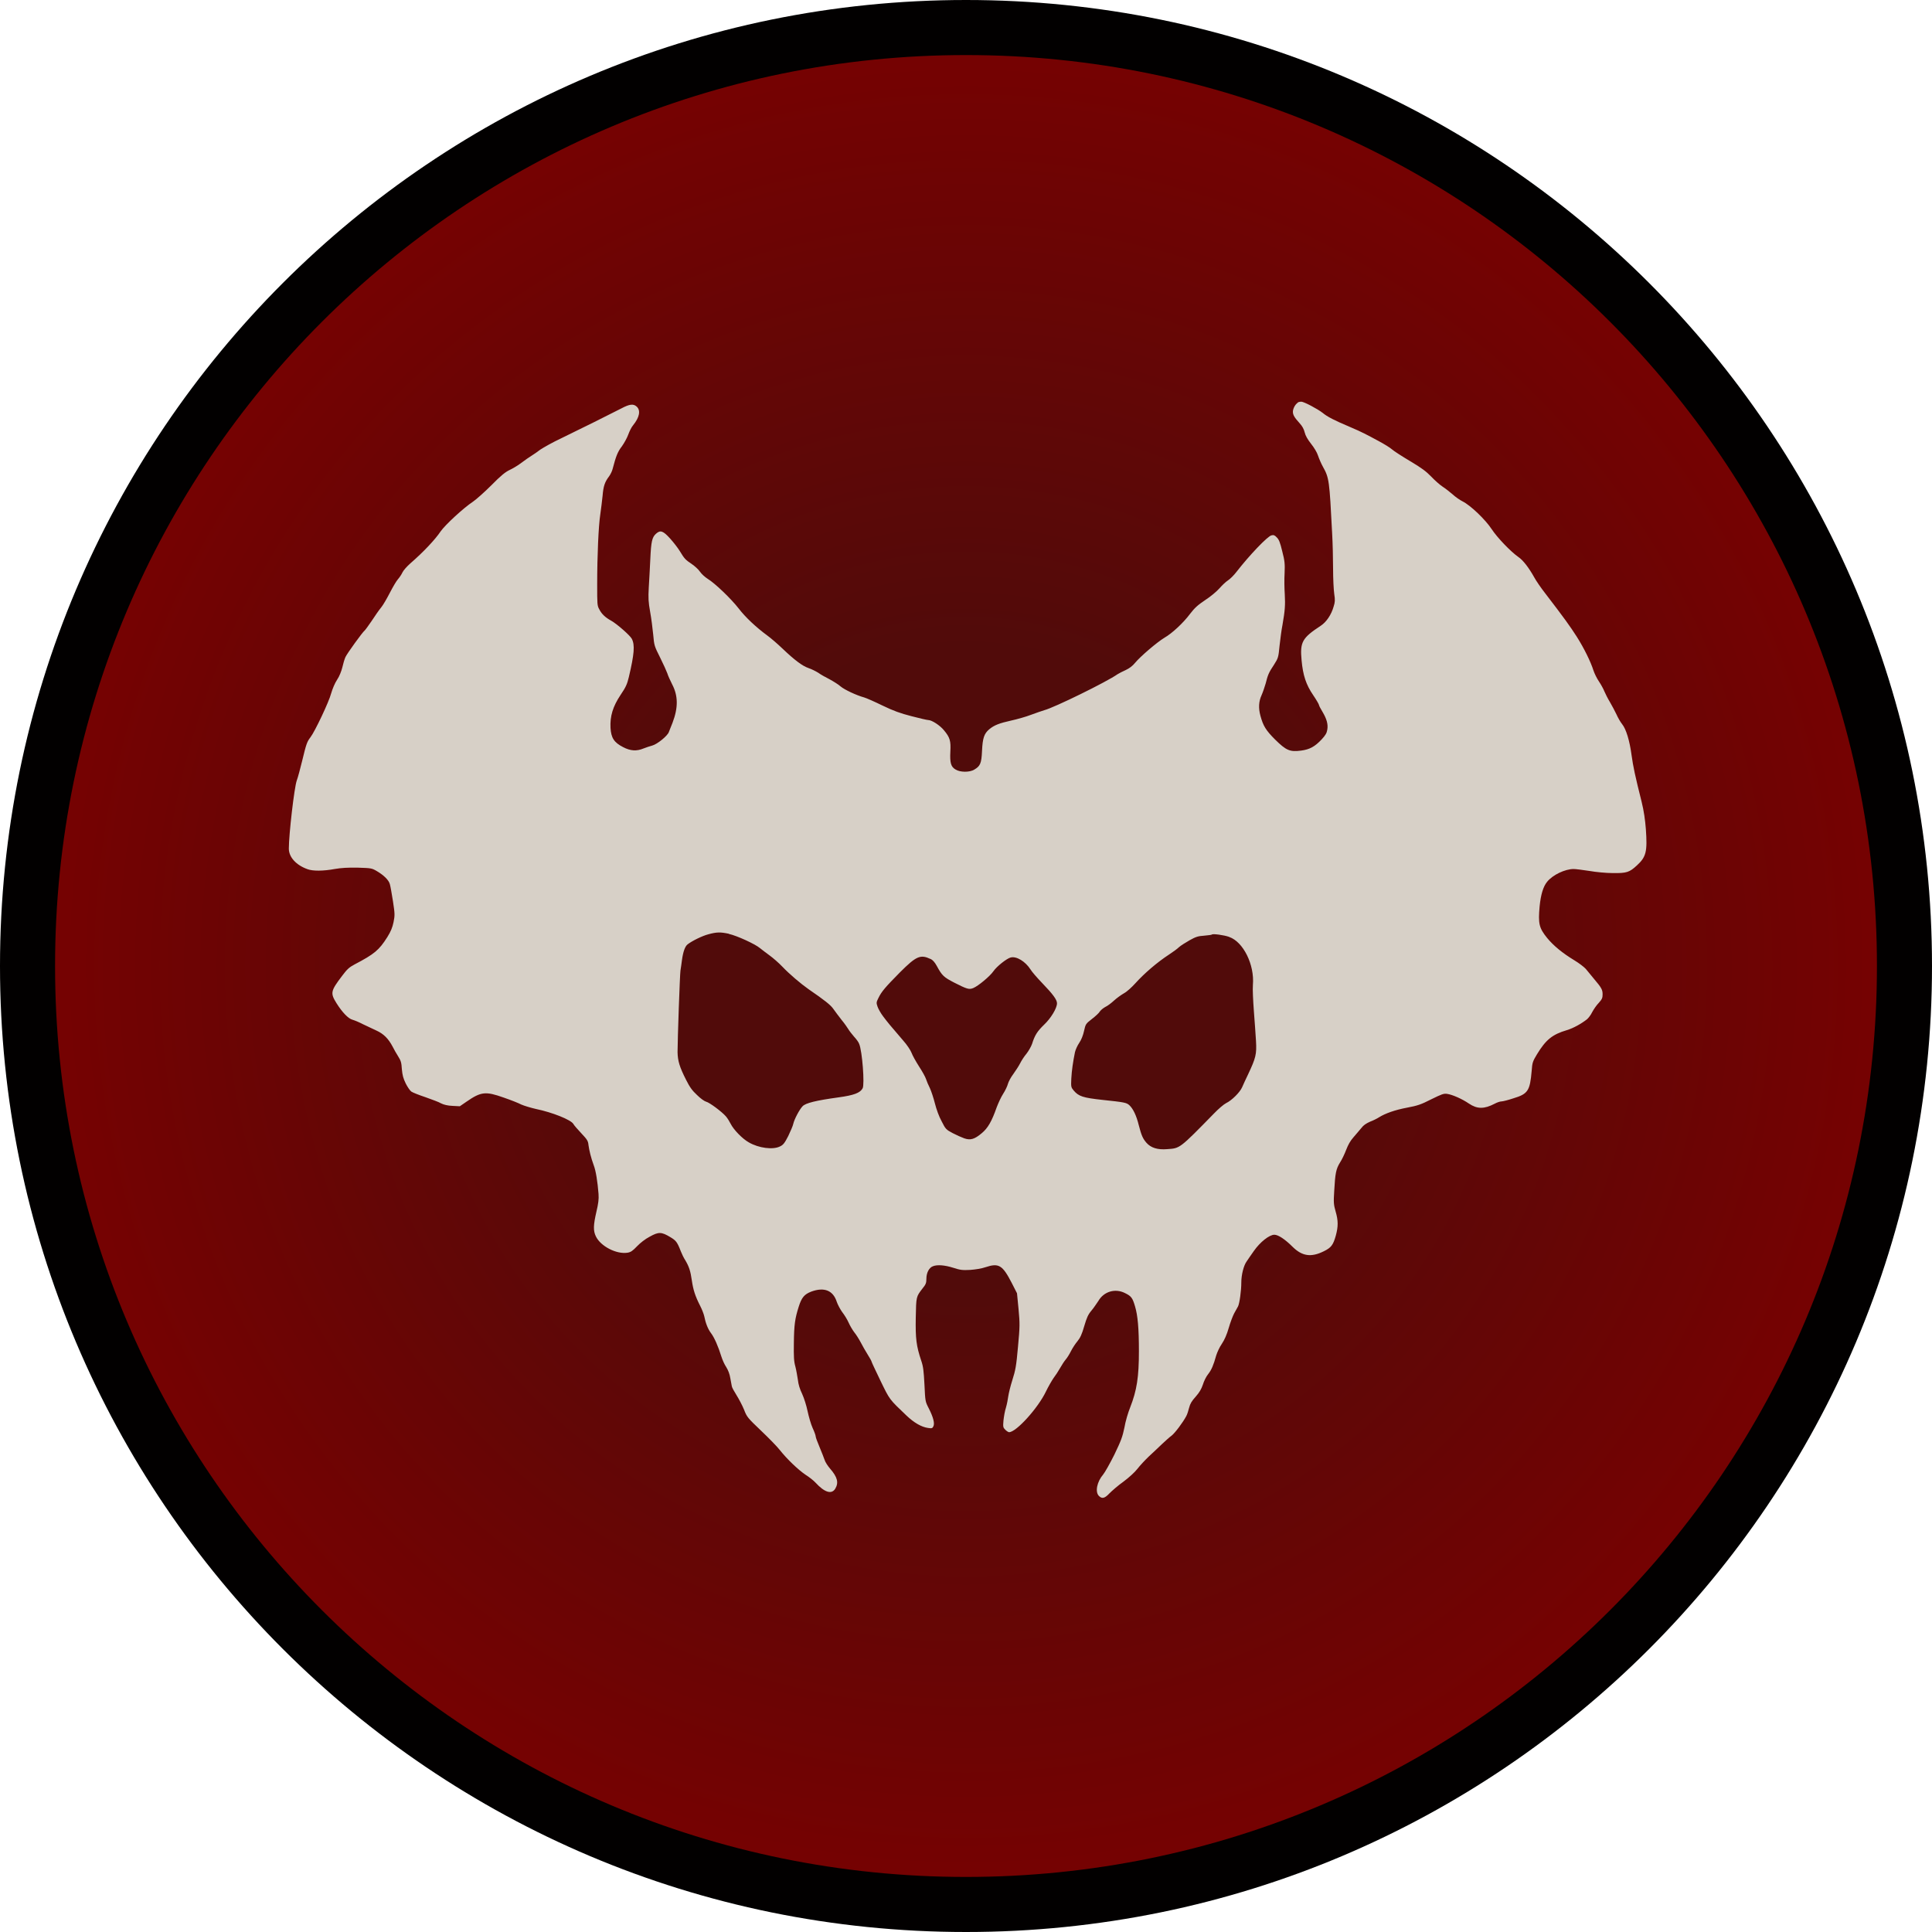
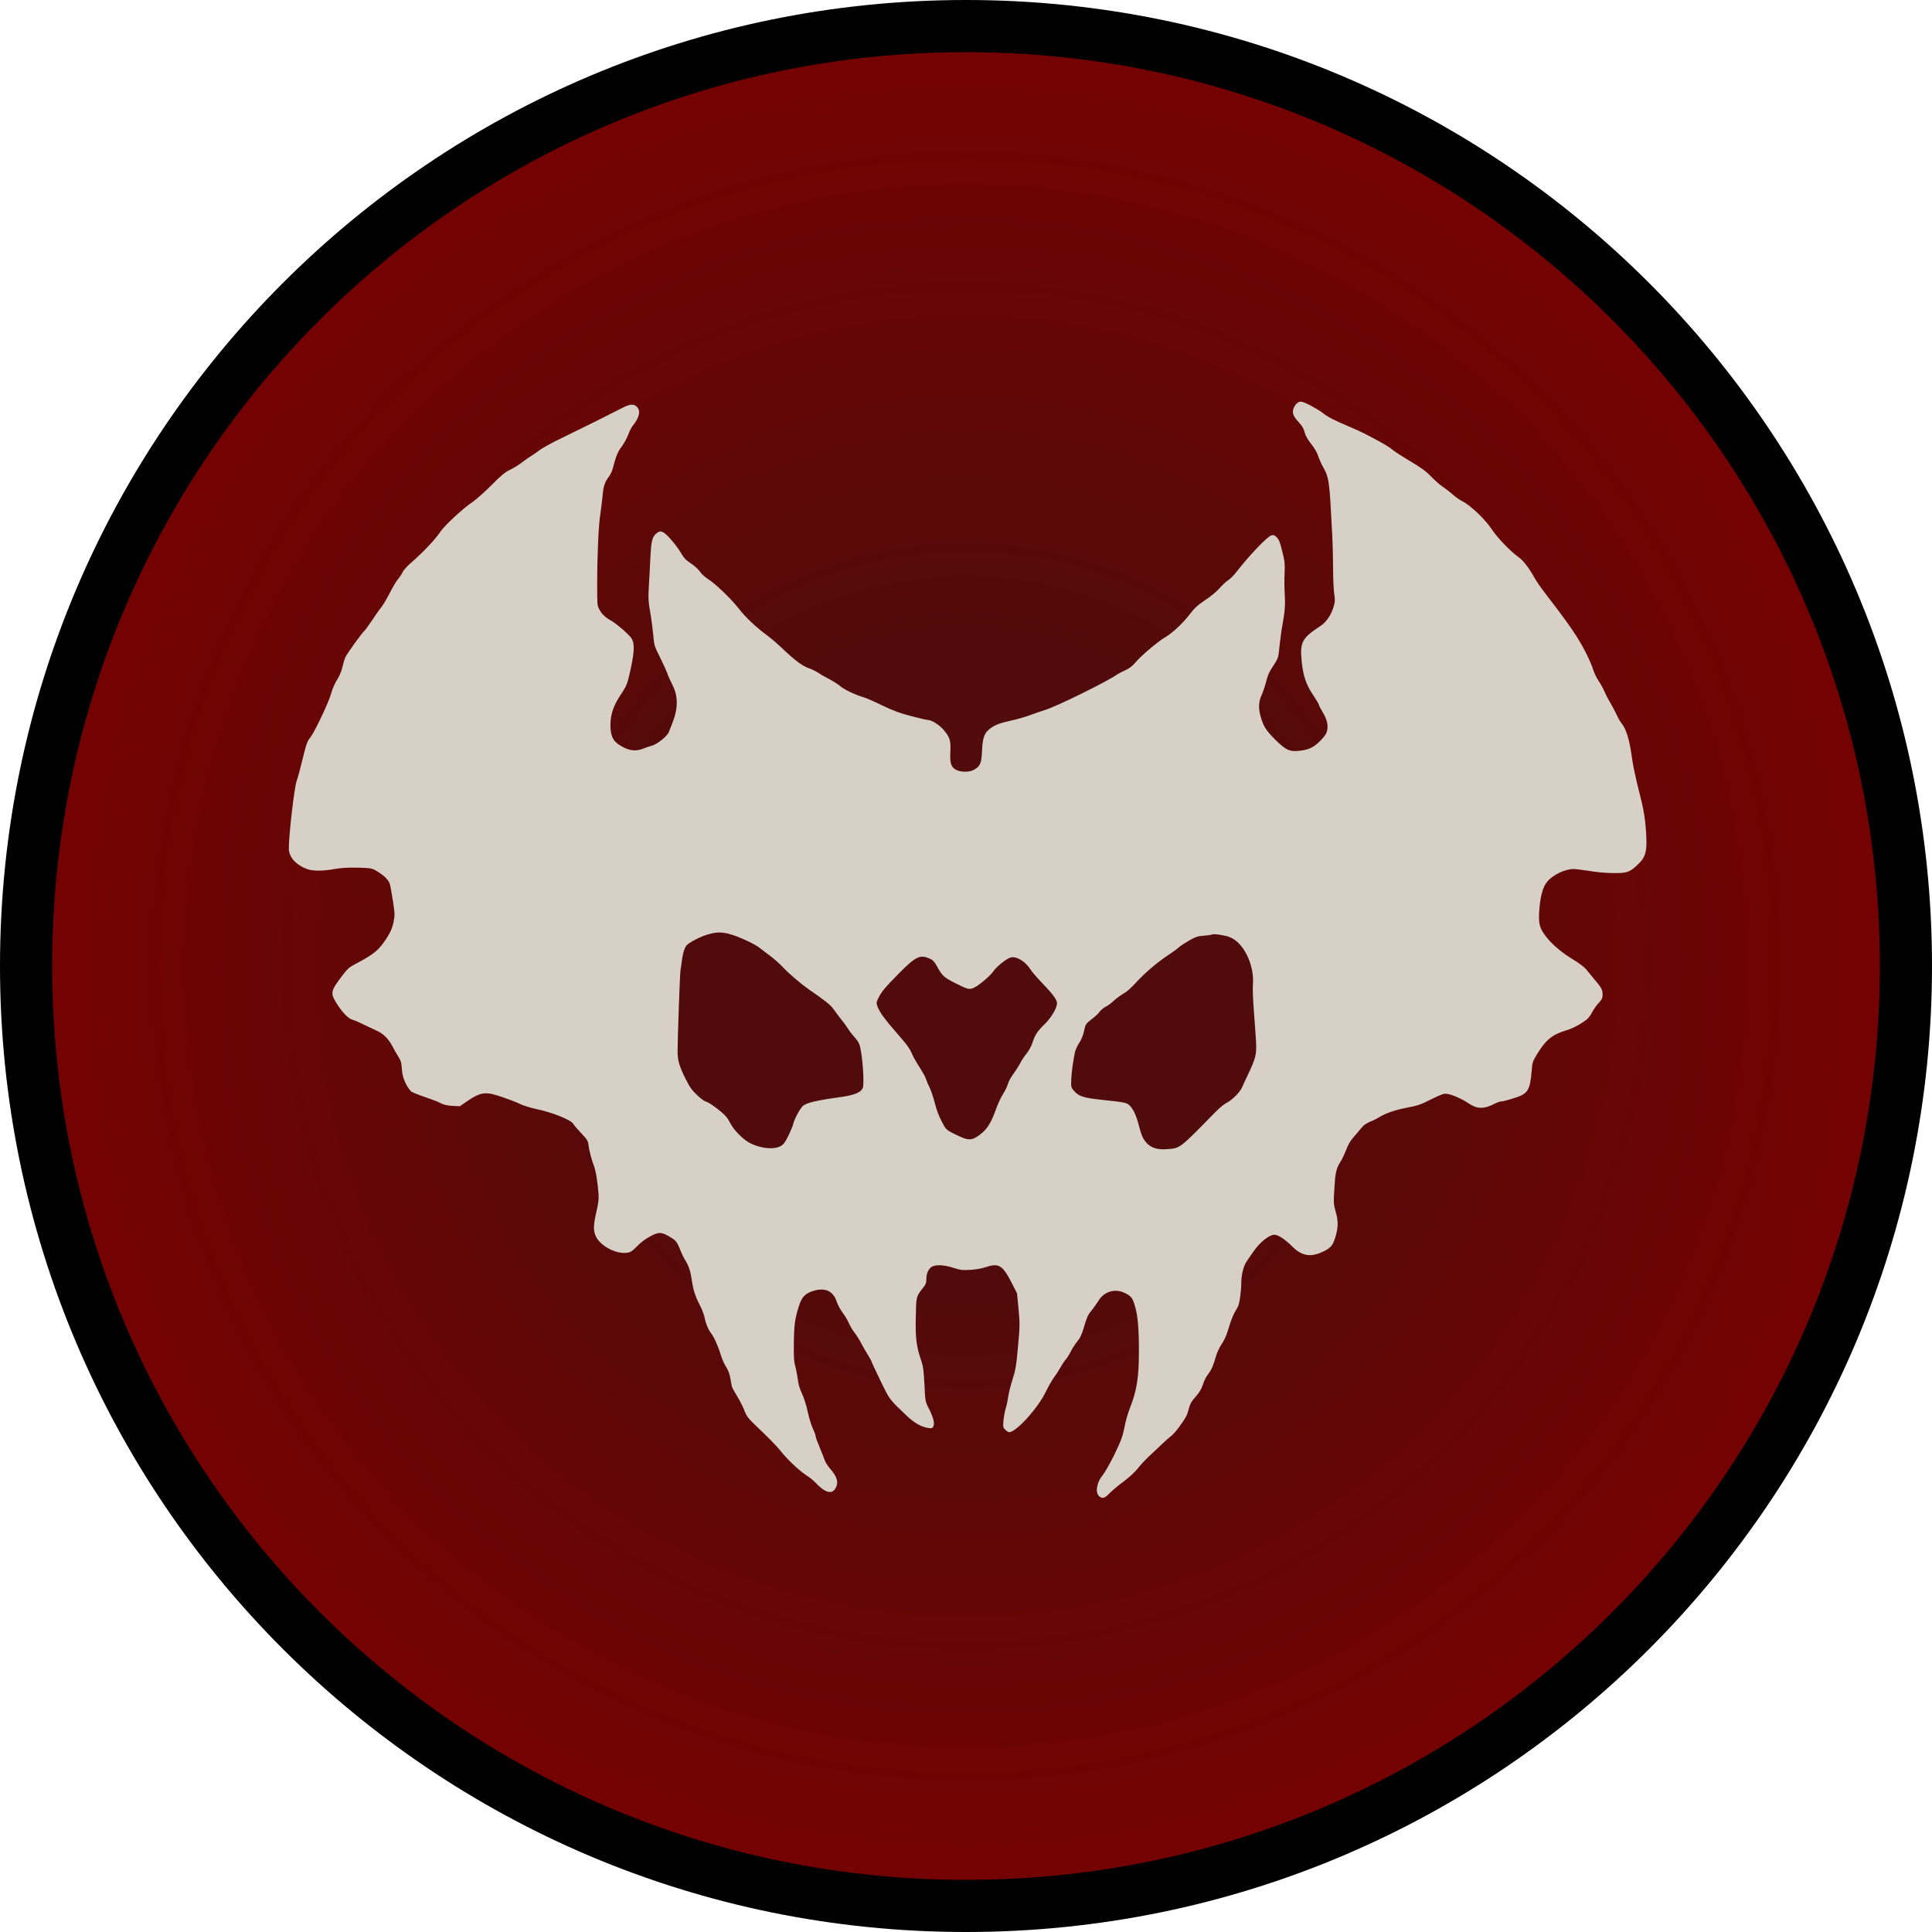
<svg xmlns="http://www.w3.org/2000/svg" viewBox="0 0 100 100">
  <defs>
    <radialGradient id="the-crimson-court-disc">
      <stop offset="0.35" stop-color="#510b0a" />
      <stop offset="1" stop-color="#750202" />
    </radialGradient>
  </defs>
-   <circle cx="50" cy="50" r="50" fill="#020000" />
-   <circle cx="50" cy="50" r="47.15" fill="url(#the-crimson-court-disc)" />
+   <circle cx="50" cy="50" r="50" fill="#010000" />
+   <circle cx="50" cy="50" r="47.3" fill="url(#the-crimson-court-disc)" />
  <path fill="#d7d0c7" d="M67.14 20.87c-0.11 0.08 -0.22 0.29 -0.22 0.44 0 0.17 0.08 0.3 0.36 0.61 0.12 0.13 0.21 0.29 0.25 0.46 0.04 0.17 0.15 0.36 0.33 0.59 0.16 0.2 0.31 0.45 0.36 0.61 0.05 0.15 0.16 0.41 0.25 0.57 0.33 0.59 0.34 0.72 0.48 3.43 0.03 0.52 0.05 1.36 0.05 1.86 0 0.51 0.03 1.1 0.06 1.3 0.05 0.32 0.04 0.43 -0.03 0.65 -0.12 0.43 -0.38 0.81 -0.67 1 -0.96 0.63 -1.08 0.84 -0.99 1.79 0.07 0.77 0.23 1.26 0.6 1.8 0.17 0.25 0.3 0.48 0.3 0.51 0 0.03 0.08 0.19 0.18 0.35 0.22 0.37 0.3 0.65 0.25 0.93 -0.03 0.18 -0.09 0.28 -0.29 0.5 -0.36 0.38 -0.62 0.52 -1.06 0.58 -0.59 0.08 -0.78 -0.01 -1.35 -0.57 -0.48 -0.48 -0.62 -0.71 -0.76 -1.23 -0.11 -0.4 -0.09 -0.75 0.06 -1.07 0.07 -0.16 0.16 -0.43 0.21 -0.6 0.11 -0.44 0.16 -0.57 0.43 -0.97 0.22 -0.35 0.23 -0.37 0.29 -0.99 0.04 -0.35 0.1 -0.83 0.15 -1.07 0.13 -0.75 0.15 -1.03 0.12 -1.58 -0.02 -0.29 -0.03 -0.79 -0.01 -1.09 0.02 -0.49 0.01 -0.64 -0.12 -1.14 -0.11 -0.46 -0.17 -0.61 -0.28 -0.72 -0.11 -0.12 -0.17 -0.14 -0.28 -0.11 -0.2 0.04 -1.16 1.05 -1.81 1.89 -0.13 0.17 -0.33 0.37 -0.44 0.44 -0.11 0.07 -0.3 0.25 -0.44 0.41 -0.14 0.16 -0.46 0.43 -0.74 0.61 -0.39 0.26 -0.55 0.41 -0.78 0.71 -0.35 0.47 -0.93 1.01 -1.33 1.24 -0.37 0.22 -1.25 0.97 -1.52 1.3 -0.13 0.16 -0.29 0.28 -0.48 0.37 -0.16 0.07 -0.35 0.17 -0.43 0.22 -0.55 0.39 -3.28 1.73 -3.79 1.86 -0.12 0.04 -0.43 0.14 -0.69 0.24 -0.26 0.1 -0.72 0.23 -1.04 0.3 -0.58 0.13 -0.86 0.23 -1.12 0.45 -0.26 0.22 -0.34 0.45 -0.37 1.11 -0.03 0.66 -0.09 0.79 -0.41 0.98 -0.24 0.14 -0.72 0.14 -0.96 -0.01 -0.24 -0.14 -0.3 -0.34 -0.27 -0.93 0.03 -0.55 -0.02 -0.73 -0.33 -1.1 -0.2 -0.25 -0.63 -0.53 -0.81 -0.53 -0.06 0 -0.45 -0.09 -0.87 -0.2 -0.58 -0.15 -0.92 -0.27 -1.5 -0.55 -0.41 -0.2 -0.84 -0.39 -0.95 -0.42 -0.4 -0.11 -1.02 -0.4 -1.22 -0.57 -0.11 -0.1 -0.37 -0.26 -0.57 -0.37 -0.2 -0.1 -0.47 -0.25 -0.59 -0.34 -0.13 -0.08 -0.35 -0.19 -0.5 -0.24 -0.32 -0.11 -0.72 -0.41 -1.35 -1.01 -0.25 -0.24 -0.61 -0.55 -0.79 -0.68 -0.56 -0.41 -1.13 -0.94 -1.48 -1.4 -0.39 -0.5 -1.21 -1.29 -1.6 -1.53 -0.14 -0.09 -0.32 -0.25 -0.4 -0.37 -0.08 -0.12 -0.27 -0.29 -0.43 -0.4 -0.33 -0.22 -0.38 -0.28 -0.61 -0.66 -0.09 -0.15 -0.32 -0.45 -0.5 -0.65 -0.37 -0.41 -0.51 -0.46 -0.74 -0.25 -0.2 0.18 -0.25 0.41 -0.29 1.31 -0.02 0.46 -0.06 1.13 -0.08 1.48 -0.03 0.53 -0.02 0.74 0.07 1.24 0.06 0.33 0.13 0.87 0.16 1.19 0.05 0.57 0.06 0.59 0.36 1.19 0.17 0.34 0.33 0.7 0.37 0.81 0.03 0.11 0.15 0.37 0.25 0.57 0.31 0.59 0.32 1.2 0.02 1.99 -0.08 0.19 -0.16 0.41 -0.19 0.48 -0.07 0.2 -0.6 0.63 -0.86 0.7 -0.12 0.03 -0.32 0.1 -0.45 0.15 -0.36 0.15 -0.68 0.13 -1.06 -0.07 -0.47 -0.24 -0.62 -0.48 -0.65 -1 -0.03 -0.6 0.12 -1.1 0.52 -1.7 0.27 -0.4 0.34 -0.55 0.43 -0.93 0.28 -1.19 0.32 -1.66 0.15 -1.98 -0.09 -0.17 -0.76 -0.76 -1.06 -0.93 -0.31 -0.17 -0.5 -0.35 -0.62 -0.59 -0.11 -0.19 -0.11 -0.27 -0.11 -1.3 0 -1.49 0.07 -3.03 0.16 -3.61 0.04 -0.26 0.09 -0.7 0.12 -0.97 0.04 -0.49 0.11 -0.71 0.34 -1.01 0.07 -0.1 0.15 -0.26 0.18 -0.38 0.17 -0.65 0.26 -0.89 0.48 -1.17 0.12 -0.17 0.27 -0.44 0.33 -0.61 0.06 -0.17 0.17 -0.39 0.25 -0.48 0.33 -0.41 0.4 -0.76 0.19 -0.96 -0.17 -0.16 -0.37 -0.14 -0.8 0.09 -0.56 0.29 -2.19 1.1 -3.12 1.55 -0.45 0.21 -0.92 0.48 -1.07 0.58 -0.14 0.11 -0.35 0.25 -0.46 0.32 -0.11 0.07 -0.35 0.23 -0.53 0.37 -0.18 0.14 -0.46 0.3 -0.61 0.37 -0.21 0.1 -0.44 0.28 -0.93 0.78 -0.36 0.36 -0.79 0.74 -0.95 0.85 -0.5 0.33 -1.44 1.2 -1.68 1.54 -0.28 0.42 -0.89 1.07 -1.57 1.66 -0.17 0.15 -0.36 0.36 -0.41 0.47 -0.05 0.11 -0.16 0.27 -0.24 0.36 -0.08 0.09 -0.26 0.4 -0.41 0.69 -0.15 0.29 -0.35 0.64 -0.45 0.76 -0.11 0.13 -0.33 0.45 -0.5 0.71 -0.17 0.25 -0.34 0.48 -0.36 0.49 -0.1 0.07 -0.91 1.19 -0.99 1.37 -0.05 0.11 -0.12 0.35 -0.16 0.53 -0.05 0.2 -0.15 0.46 -0.27 0.64 -0.12 0.18 -0.24 0.47 -0.31 0.71 -0.11 0.43 -0.84 1.97 -1.07 2.27 -0.18 0.23 -0.22 0.35 -0.43 1.22 -0.1 0.41 -0.22 0.86 -0.28 1.02 -0.13 0.36 -0.41 2.8 -0.41 3.52 0 0.45 0.38 0.86 0.97 1.07 0.27 0.1 0.8 0.1 1.4 -0.01 0.34 -0.06 0.7 -0.08 1.2 -0.07 0.69 0.02 0.73 0.03 0.97 0.17 0.38 0.22 0.64 0.48 0.69 0.69 0.03 0.1 0.1 0.5 0.16 0.88 0.1 0.66 0.1 0.72 0.03 1.08 -0.06 0.28 -0.14 0.48 -0.32 0.77 -0.43 0.68 -0.67 0.88 -1.7 1.42 -0.28 0.15 -0.38 0.24 -0.65 0.6 -0.59 0.78 -0.61 0.88 -0.28 1.41 0.29 0.46 0.6 0.79 0.82 0.85 0.11 0.03 0.35 0.13 0.54 0.23 0.2 0.09 0.51 0.24 0.7 0.33 0.38 0.17 0.63 0.43 0.84 0.83 0.07 0.14 0.2 0.37 0.29 0.51 0.14 0.22 0.17 0.32 0.19 0.66 0.03 0.32 0.07 0.47 0.2 0.74 0.09 0.18 0.22 0.37 0.29 0.42 0.07 0.05 0.4 0.18 0.73 0.29 0.33 0.12 0.7 0.25 0.81 0.32 0.14 0.07 0.34 0.12 0.59 0.13l0.38 0.02 0.35 -0.24c0.75 -0.52 0.99 -0.54 1.92 -0.21 0.35 0.12 0.76 0.28 0.91 0.36 0.16 0.07 0.5 0.17 0.76 0.23 0.83 0.17 1.82 0.56 1.94 0.78 0.03 0.06 0.21 0.27 0.41 0.48 0.3 0.32 0.35 0.39 0.37 0.61 0.04 0.29 0.13 0.66 0.27 1.04 0.11 0.28 0.2 0.85 0.25 1.49 0.02 0.27 -0.01 0.49 -0.11 0.92 -0.16 0.69 -0.17 0.98 -0.03 1.27 0.24 0.51 1.06 0.94 1.64 0.85 0.17 -0.03 0.26 -0.09 0.49 -0.33 0.16 -0.17 0.44 -0.39 0.66 -0.5 0.46 -0.26 0.61 -0.25 1.06 0.02 0.3 0.18 0.36 0.25 0.55 0.74 0.05 0.13 0.15 0.34 0.23 0.46 0.19 0.32 0.27 0.55 0.34 1.05 0.07 0.48 0.17 0.8 0.43 1.31 0.1 0.19 0.19 0.44 0.21 0.53 0.07 0.36 0.19 0.67 0.35 0.88 0.17 0.22 0.38 0.7 0.54 1.22 0.05 0.16 0.16 0.41 0.25 0.54 0.1 0.16 0.18 0.37 0.21 0.57 0.03 0.17 0.07 0.37 0.08 0.43 0.01 0.06 0.12 0.26 0.24 0.45 0.12 0.19 0.3 0.53 0.39 0.75 0.15 0.39 0.19 0.43 0.88 1.09 0.4 0.38 0.84 0.83 0.97 1 0.38 0.48 0.96 1.03 1.33 1.28 0.19 0.12 0.42 0.3 0.52 0.41 0.47 0.51 0.83 0.62 1.02 0.32 0.19 -0.32 0.12 -0.6 -0.27 -1.05 -0.12 -0.14 -0.25 -0.34 -0.28 -0.45 -0.04 -0.11 -0.15 -0.4 -0.26 -0.66 -0.11 -0.26 -0.2 -0.5 -0.2 -0.55 0 -0.05 -0.07 -0.25 -0.16 -0.44 -0.09 -0.2 -0.2 -0.59 -0.26 -0.87 -0.06 -0.29 -0.18 -0.67 -0.28 -0.89 -0.12 -0.24 -0.2 -0.51 -0.22 -0.72 -0.03 -0.18 -0.08 -0.5 -0.13 -0.69 -0.08 -0.28 -0.09 -0.52 -0.08 -1.22 0.01 -0.96 0.06 -1.28 0.25 -1.88 0.15 -0.48 0.29 -0.65 0.66 -0.79 0.66 -0.24 1.12 -0.06 1.31 0.53 0.05 0.15 0.18 0.39 0.28 0.53 0.11 0.14 0.26 0.38 0.33 0.54 0.07 0.16 0.2 0.38 0.29 0.5 0.1 0.12 0.25 0.36 0.34 0.53 0.09 0.17 0.25 0.46 0.36 0.63 0.11 0.17 0.2 0.34 0.2 0.36 0 0.03 0.21 0.47 0.46 0.99 0.49 1.01 0.45 0.95 1.35 1.81 0.39 0.37 0.77 0.59 1.11 0.64 0.2 0.03 0.23 0.02 0.28 -0.08 0.08 -0.15 0 -0.47 -0.24 -0.94 -0.18 -0.35 -0.18 -0.36 -0.22 -1.22 -0.04 -0.72 -0.06 -0.93 -0.17 -1.25 -0.25 -0.75 -0.3 -1.13 -0.28 -2.22 0.02 -1.1 0.02 -1.08 0.35 -1.51 0.17 -0.21 0.2 -0.28 0.2 -0.51 0 -0.3 0.14 -0.57 0.34 -0.64 0.22 -0.09 0.61 -0.06 1.05 0.08 0.37 0.12 0.48 0.13 0.88 0.11 0.27 -0.02 0.59 -0.07 0.79 -0.14 0.69 -0.23 0.88 -0.11 1.36 0.82l0.27 0.53 0.08 0.82c0.07 0.77 0.07 0.88 -0.03 1.96 -0.09 1.01 -0.13 1.2 -0.29 1.71 -0.1 0.31 -0.19 0.69 -0.21 0.83 -0.02 0.15 -0.07 0.42 -0.12 0.59 -0.06 0.18 -0.11 0.48 -0.13 0.67 -0.03 0.33 -0.02 0.37 0.09 0.48 0.07 0.07 0.16 0.13 0.2 0.13 0.37 0 1.5 -1.25 1.91 -2.11 0.12 -0.25 0.3 -0.56 0.39 -0.69 0.1 -0.13 0.25 -0.36 0.34 -0.52 0.09 -0.16 0.22 -0.36 0.29 -0.44 0.07 -0.08 0.19 -0.27 0.27 -0.43 0.08 -0.16 0.23 -0.39 0.34 -0.52 0.14 -0.17 0.23 -0.36 0.35 -0.78 0.13 -0.44 0.2 -0.6 0.37 -0.8 0.12 -0.14 0.27 -0.37 0.36 -0.5 0.28 -0.49 0.87 -0.67 1.38 -0.41 0.33 0.16 0.39 0.25 0.52 0.69 0.14 0.47 0.2 1.13 0.2 2.32 0 1.34 -0.11 2.03 -0.45 2.9 -0.11 0.27 -0.25 0.74 -0.3 1.05 -0.1 0.48 -0.17 0.67 -0.52 1.4 -0.23 0.46 -0.49 0.92 -0.58 1.03 -0.32 0.37 -0.43 0.9 -0.22 1.11 0.16 0.16 0.3 0.13 0.55 -0.14 0.13 -0.13 0.45 -0.41 0.72 -0.6 0.28 -0.21 0.58 -0.48 0.72 -0.66 0.13 -0.17 0.4 -0.46 0.6 -0.65 0.21 -0.19 0.51 -0.48 0.68 -0.64 0.17 -0.16 0.39 -0.36 0.49 -0.43 0.18 -0.14 0.59 -0.69 0.76 -1.01 0.05 -0.09 0.11 -0.28 0.15 -0.44 0.05 -0.2 0.13 -0.34 0.34 -0.57 0.2 -0.23 0.29 -0.39 0.37 -0.62 0.05 -0.17 0.17 -0.42 0.27 -0.54 0.18 -0.23 0.28 -0.47 0.42 -0.97 0.05 -0.16 0.17 -0.43 0.29 -0.6 0.14 -0.21 0.26 -0.48 0.36 -0.83 0.08 -0.28 0.21 -0.62 0.28 -0.75 0.07 -0.13 0.16 -0.28 0.2 -0.36 0.08 -0.16 0.17 -0.82 0.17 -1.24 0 -0.39 0.12 -0.87 0.27 -1.08 0.06 -0.09 0.23 -0.34 0.38 -0.55 0.32 -0.46 0.8 -0.84 1.06 -0.84 0.2 0 0.55 0.23 0.95 0.63 0.49 0.48 0.95 0.55 1.6 0.23 0.39 -0.19 0.49 -0.32 0.63 -0.81 0.13 -0.48 0.13 -0.78 -0.01 -1.26 -0.1 -0.35 -0.11 -0.46 -0.07 -1.07 0.05 -0.9 0.09 -1.12 0.3 -1.46 0.1 -0.15 0.24 -0.45 0.32 -0.66 0.1 -0.26 0.21 -0.46 0.38 -0.65 0.13 -0.14 0.3 -0.36 0.4 -0.47 0.11 -0.15 0.25 -0.24 0.45 -0.33 0.16 -0.06 0.38 -0.17 0.47 -0.23 0.32 -0.2 0.82 -0.38 1.46 -0.5 0.53 -0.1 0.71 -0.16 1.24 -0.43 0.55 -0.27 0.65 -0.31 0.83 -0.28 0.27 0.04 0.77 0.26 1.12 0.5 0.43 0.29 0.79 0.29 1.33 0.01 0.13 -0.07 0.28 -0.12 0.35 -0.12 0.07 0 0.35 -0.07 0.62 -0.16 0.76 -0.23 0.86 -0.39 0.95 -1.43 0.03 -0.42 0.05 -0.48 0.28 -0.86 0.45 -0.74 0.79 -1.02 1.54 -1.24 0.33 -0.1 0.73 -0.32 1.04 -0.56 0.07 -0.06 0.2 -0.22 0.27 -0.37 0.08 -0.15 0.23 -0.37 0.35 -0.49 0.16 -0.18 0.19 -0.25 0.19 -0.43 0 -0.24 -0.05 -0.34 -0.45 -0.81 -0.15 -0.18 -0.34 -0.41 -0.42 -0.51 -0.09 -0.1 -0.35 -0.3 -0.6 -0.45 -0.61 -0.37 -1.07 -0.75 -1.4 -1.15 -0.42 -0.52 -0.47 -0.74 -0.39 -1.63 0.06 -0.62 0.19 -1.04 0.39 -1.28 0.29 -0.36 0.93 -0.66 1.37 -0.66 0.12 0 0.48 0.05 0.82 0.1 0.34 0.06 0.87 0.11 1.21 0.11 0.72 0.01 0.86 -0.04 1.25 -0.4 0.48 -0.44 0.54 -0.72 0.46 -1.87 -0.04 -0.5 -0.1 -0.93 -0.22 -1.42 -0.34 -1.35 -0.44 -1.83 -0.52 -2.41 -0.1 -0.75 -0.28 -1.35 -0.49 -1.61 -0.09 -0.11 -0.22 -0.34 -0.29 -0.5 -0.08 -0.17 -0.23 -0.45 -0.34 -0.64 -0.11 -0.18 -0.24 -0.44 -0.29 -0.56 -0.05 -0.13 -0.18 -0.36 -0.28 -0.51 -0.11 -0.16 -0.23 -0.41 -0.28 -0.56 -0.15 -0.47 -0.49 -1.16 -0.87 -1.76 -0.34 -0.53 -0.64 -0.95 -1.63 -2.24 -0.22 -0.28 -0.48 -0.66 -0.57 -0.83 -0.28 -0.5 -0.58 -0.89 -0.82 -1.05 -0.41 -0.29 -1.09 -1 -1.38 -1.44 -0.33 -0.5 -1.09 -1.23 -1.51 -1.44 -0.14 -0.07 -0.37 -0.23 -0.51 -0.36 -0.15 -0.13 -0.38 -0.31 -0.52 -0.4 -0.14 -0.09 -0.41 -0.33 -0.59 -0.52 -0.26 -0.27 -0.5 -0.45 -1.09 -0.8 -0.42 -0.25 -0.84 -0.52 -0.94 -0.61 -0.1 -0.09 -0.41 -0.28 -0.69 -0.43 -0.28 -0.15 -0.61 -0.33 -0.74 -0.39 -0.13 -0.07 -0.48 -0.23 -0.79 -0.36 -0.76 -0.32 -1.13 -0.51 -1.37 -0.71 -0.27 -0.21 -0.97 -0.58 -1.11 -0.58 -0.06 0 -0.14 0.02 -0.17 0.04zm-29.41 27.47c0.41 0.09 1.35 0.52 1.6 0.73 0.1 0.08 0.32 0.25 0.5 0.38 0.18 0.13 0.48 0.39 0.67 0.59 0.35 0.37 0.95 0.88 1.35 1.16 0.83 0.57 1.15 0.82 1.29 1.03 0.09 0.13 0.28 0.38 0.42 0.56 0.15 0.18 0.3 0.4 0.35 0.48 0.05 0.09 0.18 0.25 0.29 0.38 0.12 0.13 0.24 0.29 0.27 0.38 0.16 0.37 0.29 2.1 0.18 2.3 -0.13 0.24 -0.45 0.36 -1.25 0.47 -1.16 0.16 -1.7 0.29 -1.86 0.46 -0.17 0.18 -0.43 0.68 -0.48 0.91 -0.02 0.1 -0.14 0.38 -0.26 0.63 -0.19 0.37 -0.26 0.46 -0.43 0.54 -0.36 0.18 -1.09 0.09 -1.61 -0.21 -0.34 -0.19 -0.79 -0.66 -0.94 -0.96 -0.06 -0.12 -0.17 -0.3 -0.25 -0.39 -0.21 -0.24 -0.85 -0.72 -1.03 -0.76 -0.08 -0.02 -0.29 -0.17 -0.46 -0.34 -0.25 -0.23 -0.38 -0.41 -0.57 -0.79 -0.34 -0.67 -0.43 -0.98 -0.44 -1.43 0 -0.65 0.12 -4.03 0.15 -4.22 0.02 -0.1 0.05 -0.35 0.08 -0.56 0.06 -0.43 0.16 -0.7 0.29 -0.8 0.23 -0.18 0.76 -0.44 1.07 -0.52 0.43 -0.12 0.63 -0.12 1.06 -0.03zm25.9 0.16c0.72 0.25 1.31 1.43 1.22 2.48 -0.02 0.23 0.01 0.81 0.05 1.35 0.04 0.52 0.09 1.21 0.11 1.55 0.04 0.69 -0.01 0.88 -0.41 1.73 -0.12 0.25 -0.26 0.55 -0.31 0.67 -0.11 0.25 -0.52 0.67 -0.83 0.82 -0.12 0.06 -0.4 0.3 -0.62 0.53 -1.81 1.85 -1.76 1.8 -2.43 1.85 -0.5 0.04 -0.84 -0.07 -1.07 -0.33 -0.19 -0.22 -0.26 -0.38 -0.4 -0.92 -0.12 -0.49 -0.29 -0.84 -0.48 -1.02 -0.15 -0.14 -0.26 -0.16 -1.4 -0.28 -1 -0.11 -1.23 -0.18 -1.49 -0.49 -0.13 -0.16 -0.14 -0.18 -0.12 -0.6 0.02 -0.42 0.09 -0.89 0.19 -1.38 0.03 -0.13 0.13 -0.35 0.22 -0.48 0.11 -0.16 0.2 -0.39 0.25 -0.62 0.08 -0.36 0.09 -0.37 0.41 -0.62 0.18 -0.14 0.37 -0.31 0.41 -0.39 0.05 -0.07 0.17 -0.17 0.28 -0.23 0.11 -0.05 0.31 -0.2 0.45 -0.33 0.14 -0.13 0.38 -0.3 0.52 -0.38 0.15 -0.08 0.41 -0.32 0.59 -0.52 0.45 -0.5 1.12 -1.08 1.75 -1.49 0.2 -0.13 0.43 -0.3 0.51 -0.38 0.09 -0.08 0.33 -0.23 0.54 -0.35 0.32 -0.18 0.44 -0.22 0.76 -0.24 0.21 -0.02 0.39 -0.04 0.4 -0.06 0.05 -0.05 0.63 0.03 0.88 0.12zm-15.47 1.13c0.12 0.06 0.22 0.17 0.33 0.37 0.27 0.5 0.36 0.58 0.9 0.86 0.67 0.34 0.77 0.37 0.99 0.28 0.26 -0.11 0.86 -0.61 1.04 -0.87 0.17 -0.25 0.69 -0.66 0.89 -0.71 0.3 -0.08 0.76 0.2 1.03 0.62 0.07 0.12 0.35 0.44 0.61 0.71 0.56 0.58 0.76 0.86 0.76 1.04 0 0.25 -0.31 0.77 -0.67 1.11 -0.35 0.34 -0.48 0.54 -0.62 0.99 -0.05 0.14 -0.18 0.37 -0.29 0.51 -0.12 0.14 -0.26 0.36 -0.33 0.5 -0.07 0.14 -0.23 0.38 -0.35 0.55 -0.13 0.17 -0.25 0.4 -0.28 0.51 -0.03 0.12 -0.14 0.35 -0.25 0.52 -0.11 0.17 -0.25 0.48 -0.33 0.69 -0.26 0.74 -0.46 1.08 -0.77 1.34 -0.38 0.32 -0.59 0.38 -0.91 0.27 -0.14 -0.05 -0.41 -0.17 -0.6 -0.27 -0.34 -0.18 -0.37 -0.21 -0.57 -0.61 -0.14 -0.25 -0.27 -0.62 -0.35 -0.93 -0.07 -0.28 -0.19 -0.64 -0.26 -0.79 -0.08 -0.16 -0.17 -0.37 -0.2 -0.47 -0.03 -0.1 -0.19 -0.39 -0.36 -0.65 -0.16 -0.25 -0.34 -0.57 -0.39 -0.71 -0.05 -0.13 -0.24 -0.42 -0.43 -0.63 -0.7 -0.81 -0.81 -0.95 -1.03 -1.24 -0.13 -0.17 -0.26 -0.4 -0.3 -0.52 -0.07 -0.2 -0.06 -0.23 0.05 -0.45 0.16 -0.33 0.35 -0.55 1.11 -1.32 0.85 -0.85 1.06 -0.94 1.59 -0.69z" />
</svg>
